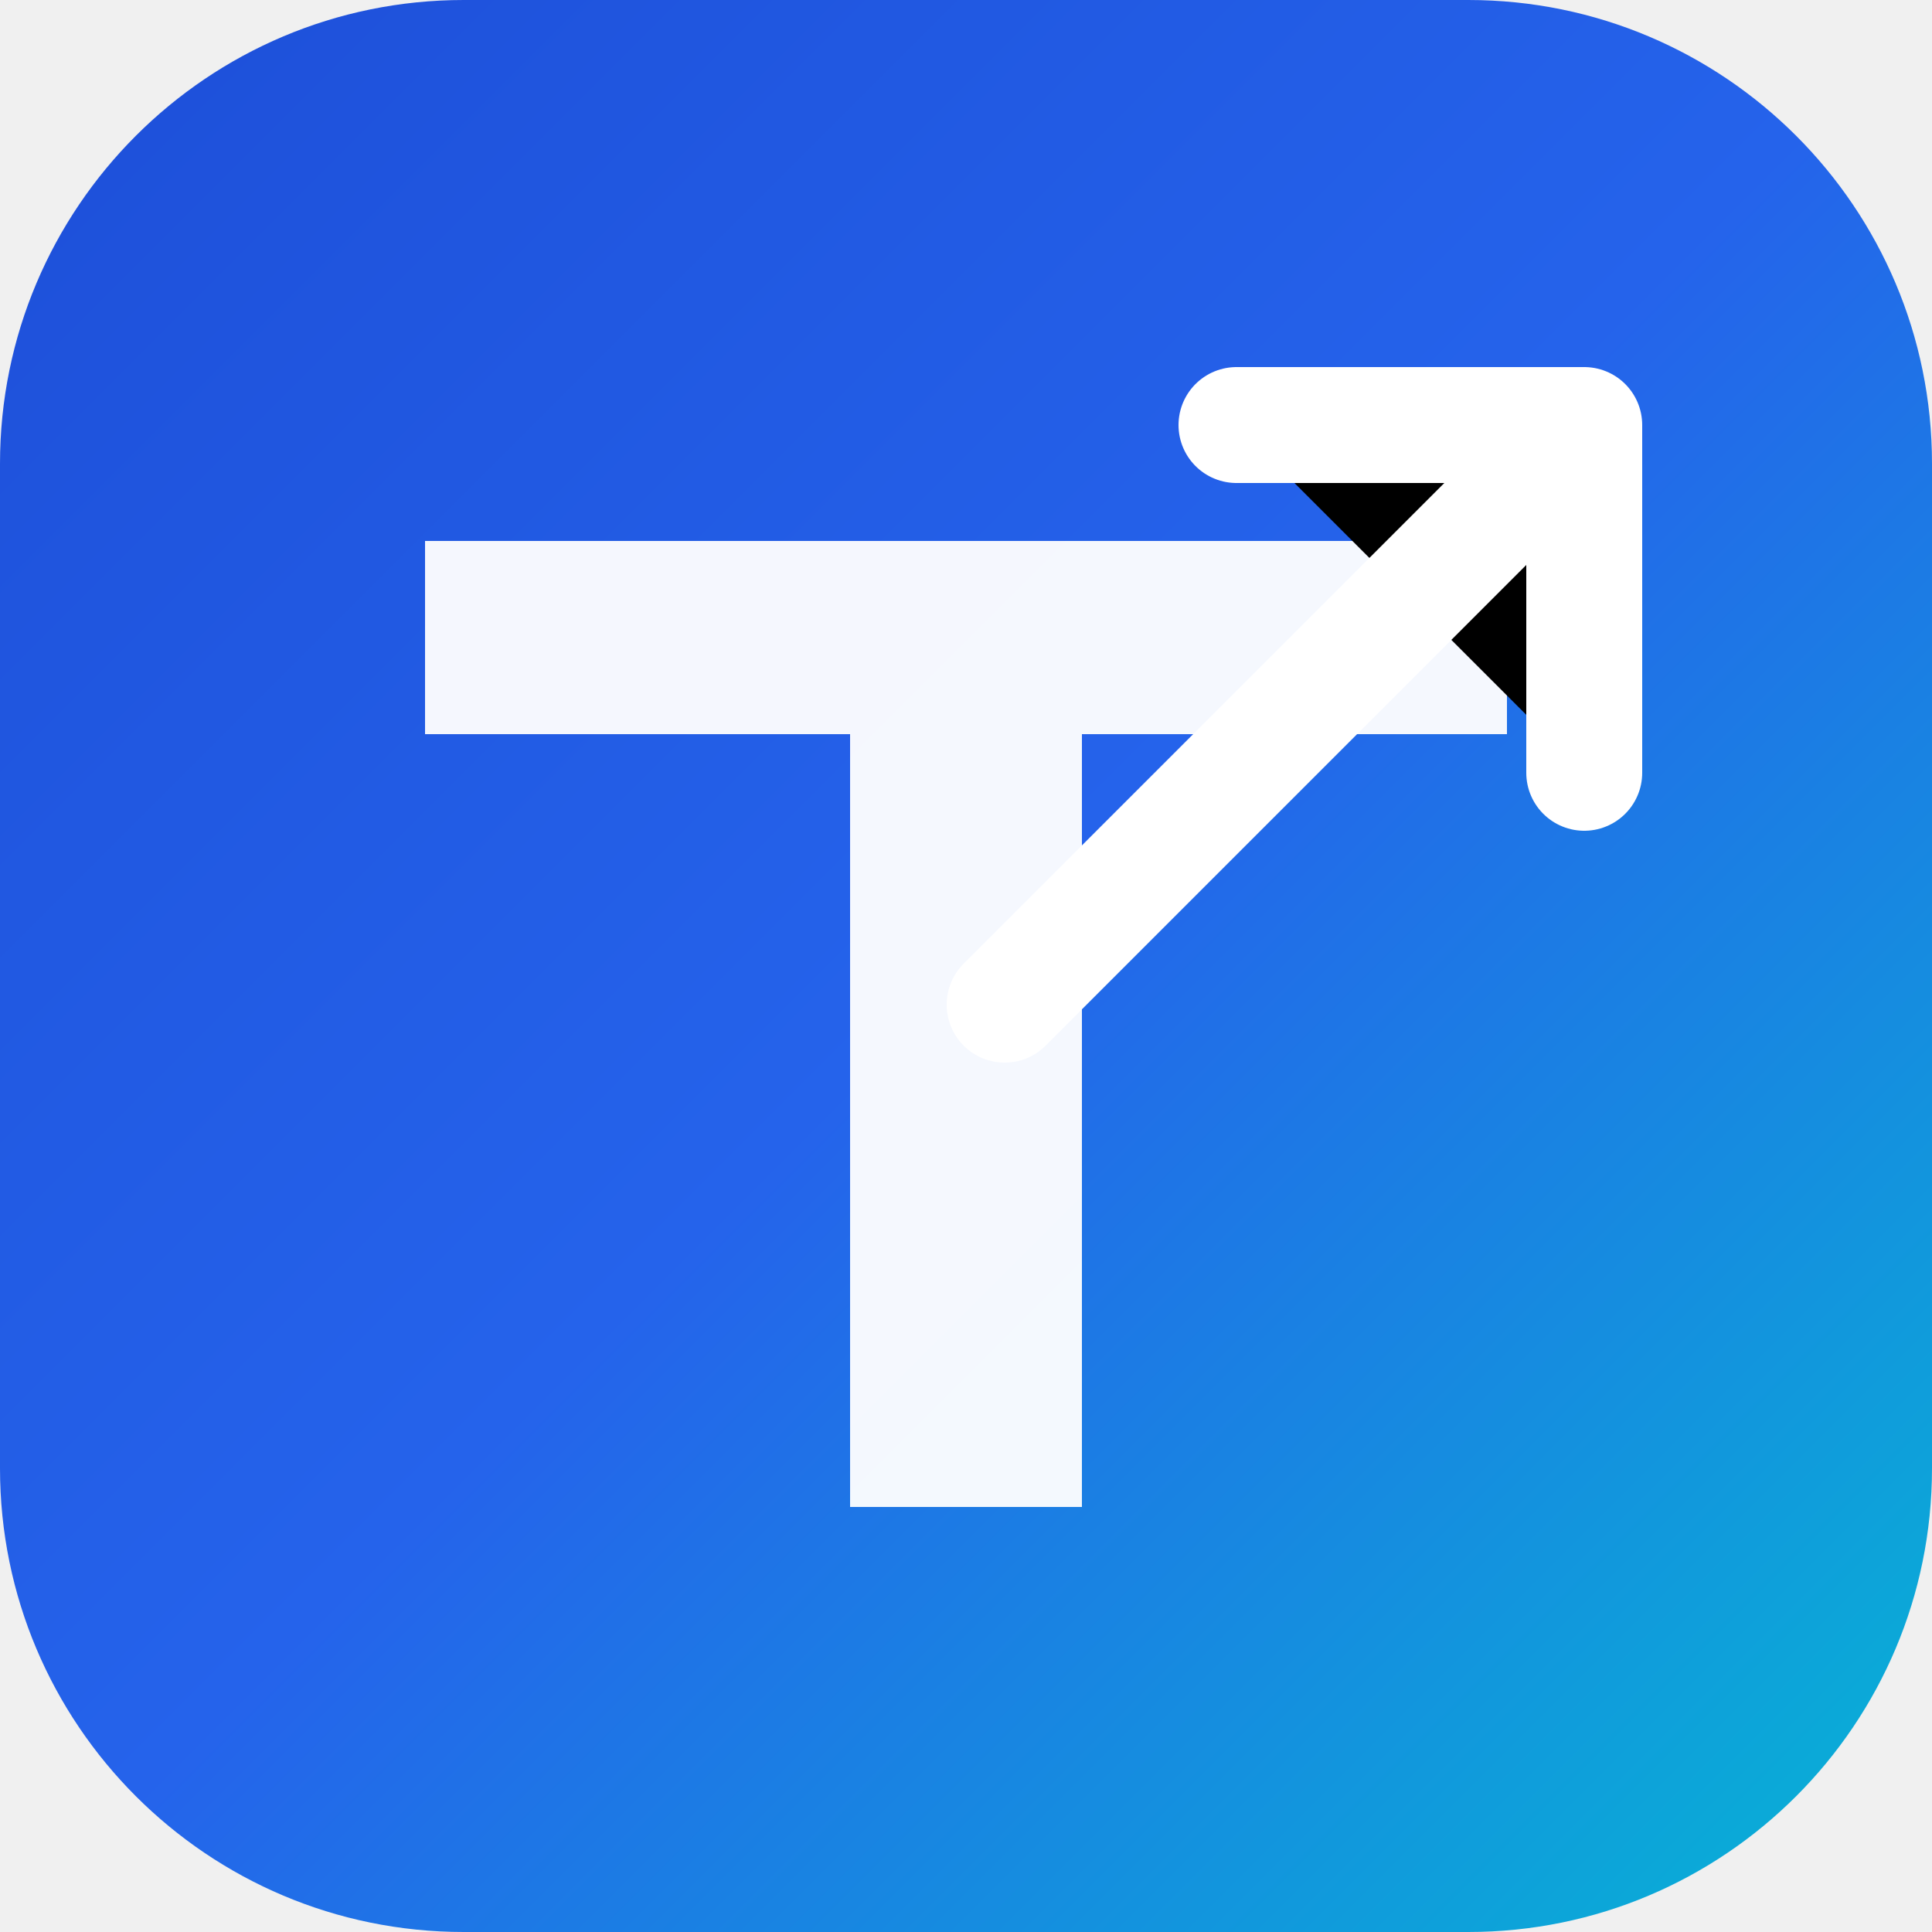
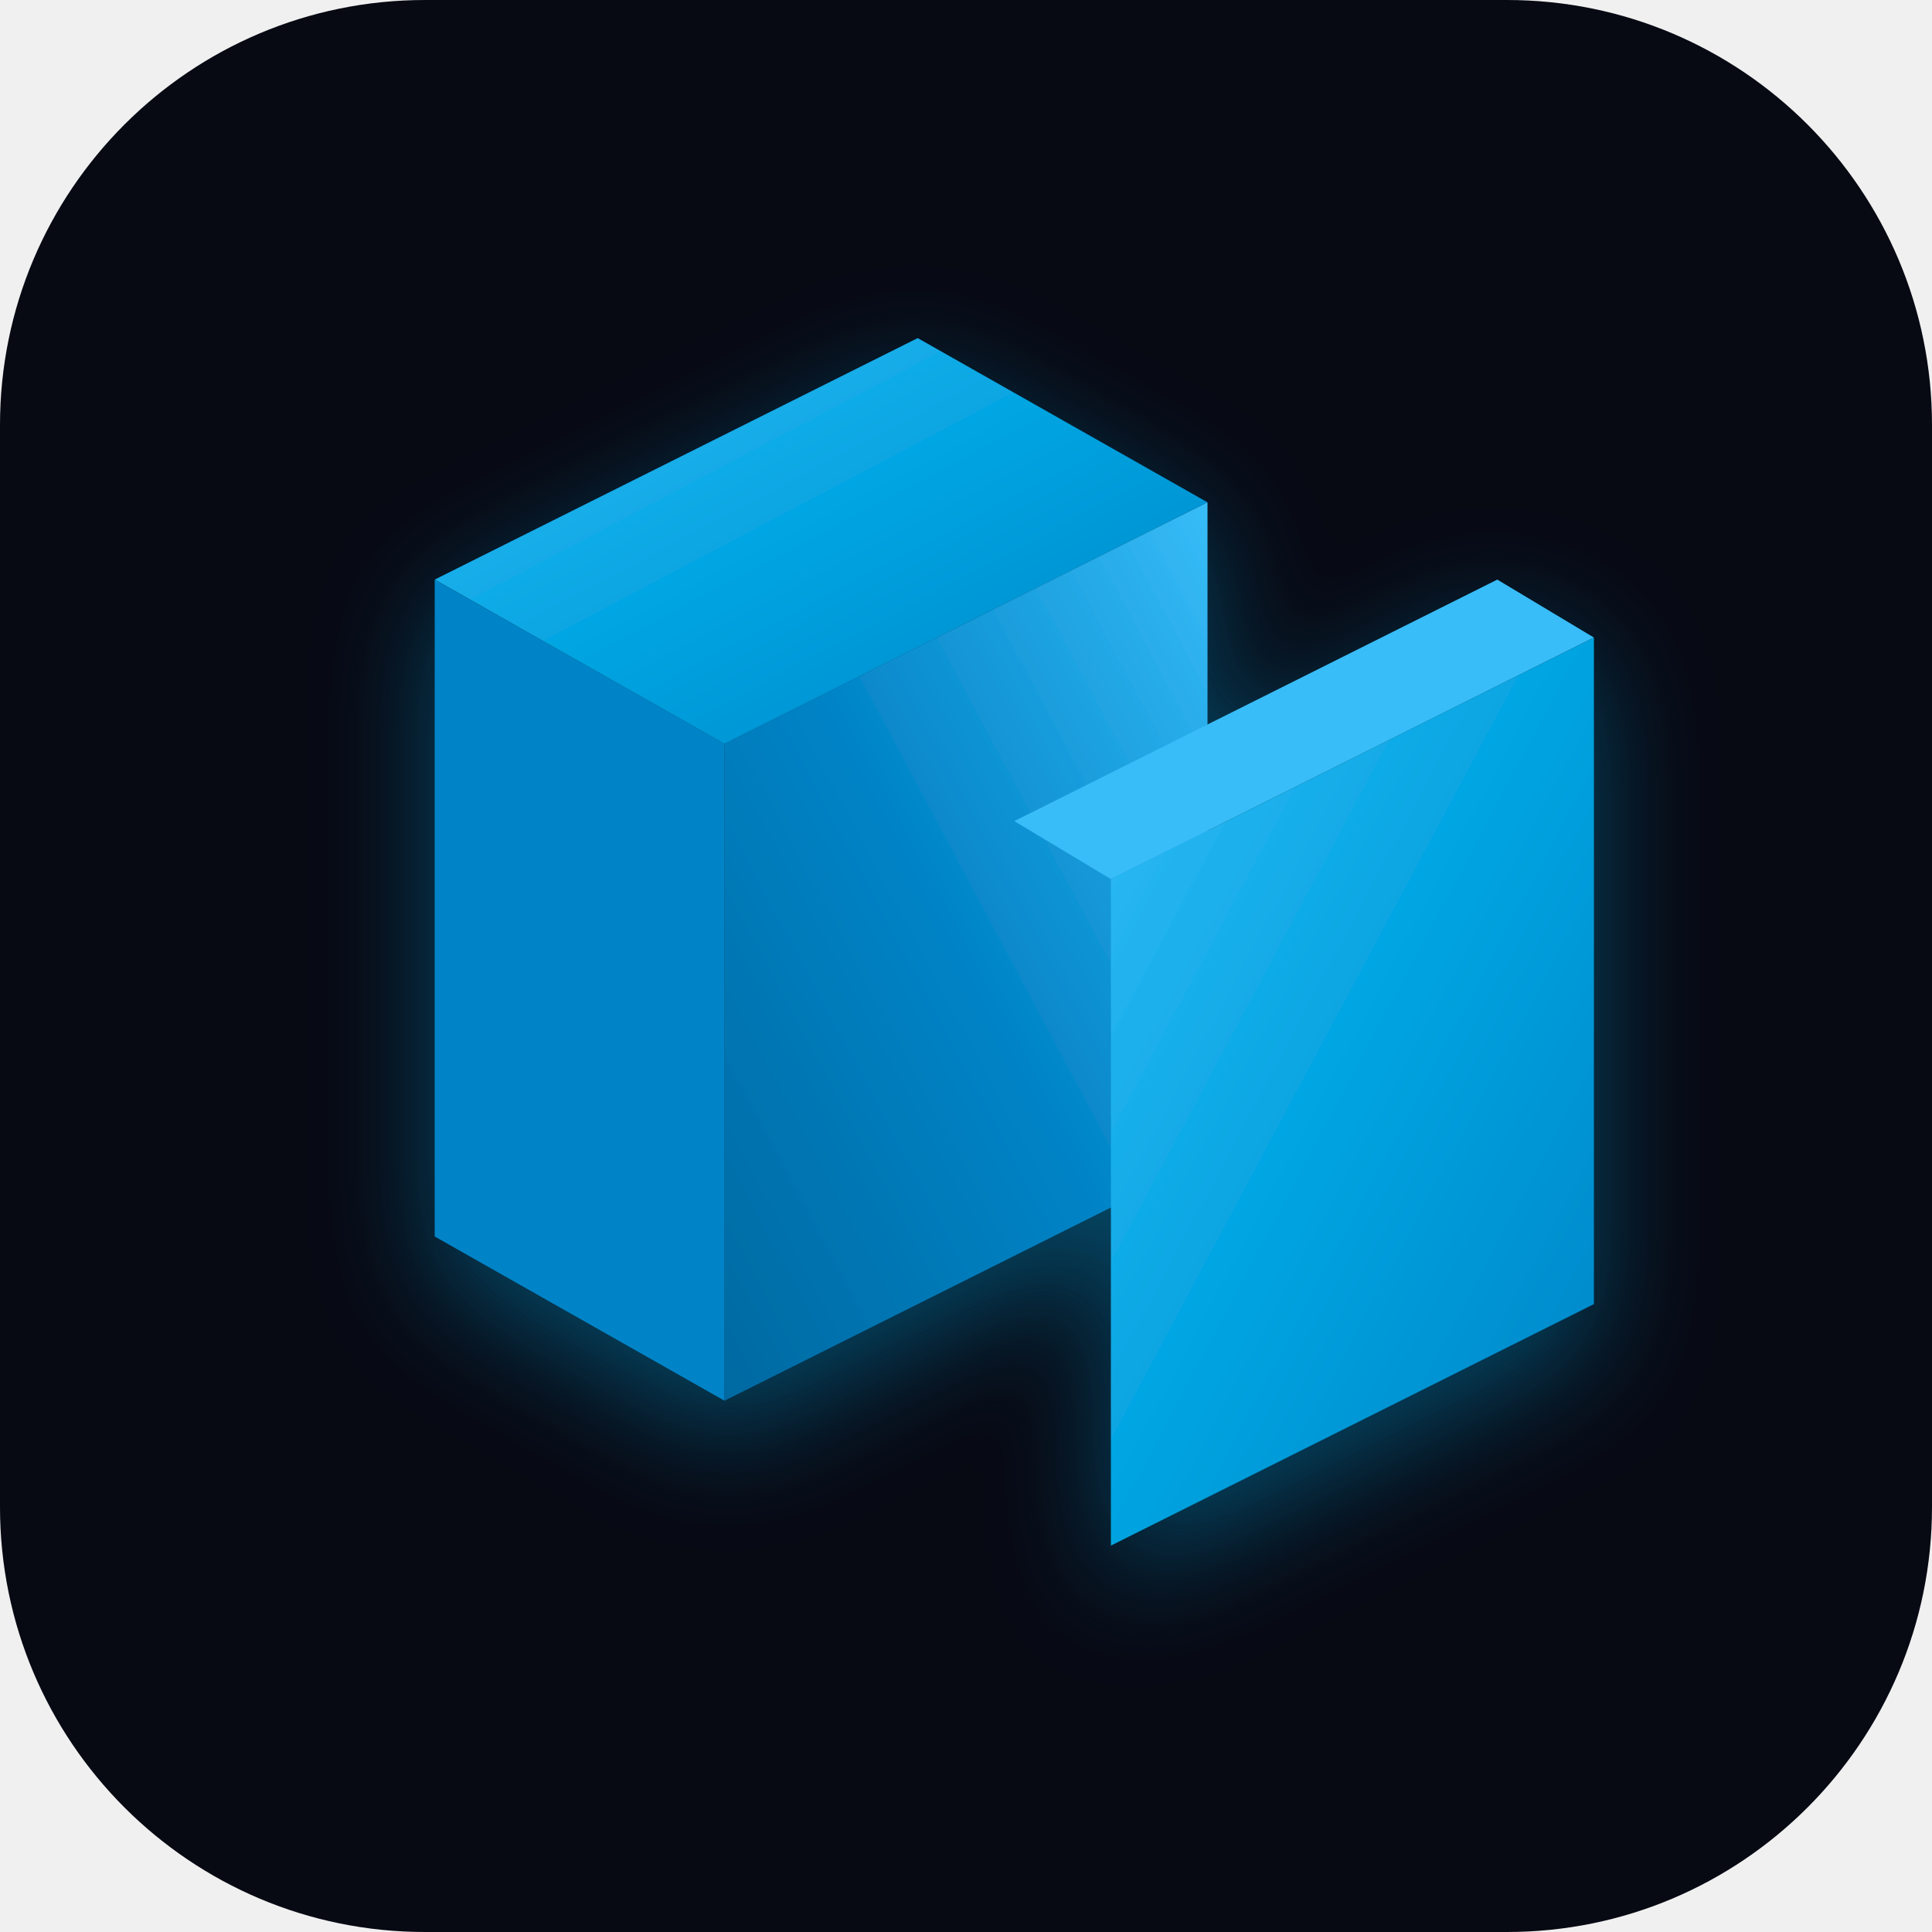
- <svg xmlns="http://www.w3.org/2000/svg" viewBox="0 0 100 100">
+ <svg xmlns="http://www.w3.org/2000/svg" viewBox="0 0 200 200" width="100%" height="100%">
  <defs>
-     <linearGradient id="tezGrad" x1="0%" y1="0%" x2="100%" y2="100%">
-       <stop offset="0%" stop-color="#1d4ed8" />
-       <stop offset="50%" stop-color="#2563eb" />
-       <stop offset="100%" stop-color="#06b6d4" />
+     <linearGradient id="tsGrad1" x1="0%" y1="0%" x2="100%" y2="100%">
+       <stop offset="0%" stop-color="#38bdf8" />
+       <stop offset="50%" stop-color="#00A3E0" />
+       <stop offset="100%" stop-color="#0284c7" />
    </linearGradient>
+     <linearGradient id="tsGrad2" x1="0%" y1="100%" x2="100%" y2="0%">
+       <stop offset="0%" stop-color="#0369a1" />
+       <stop offset="50%" stop-color="#0284c7" />
+       <stop offset="100%" stop-color="#38bdf8" />
+     </linearGradient>
+     <filter id="glow" x="-20%" y="-20%" width="140%" height="140%">
+       <feDropShadow dx="0" dy="4" stdDeviation="6" flood-color="#00A3E0" flood-opacity="0.4" />
+     </filter>
  </defs>
-   <rect width="100" height="100" rx="24" fill="url(#tezGrad)" />
-   <path d="M 22 28 H 78 V 38 H 56 V 78 H 44 V 38 H 22 Z" fill="#ffffff" opacity="0.95" />
-   <path d="M 64 22 L 82 22 L 82 40 M 82 22 L 52 52" stroke="#ffffff" stroke-width="6" stroke-linecap="round" stroke-linejoin="round" />
+   <rect width="200" height="200" rx="44" fill="#070913" />
+   <g filter="url(#glow)">
+     <path d="M 45 60 L 95 35 L 125 52 L 75 77 Z" fill="url(#tsGrad1)" />
+     <path d="M 45 60 L 75 77 L 75 145 L 45 128 Z" fill="#0284c7" />
+     <path d="M 75 77 L 125 52 L 125 120 L 75 145 Z" fill="url(#tsGrad2)" />
+     <path d="M 105 85 L 155 60 L 165 66 L 115 91 Z" fill="#38bdf8" />
+     <path d="M 115 91 L 165 66 L 165 135 L 115 160 Z" fill="url(#tsGrad1)" />
+   </g>
</svg>
